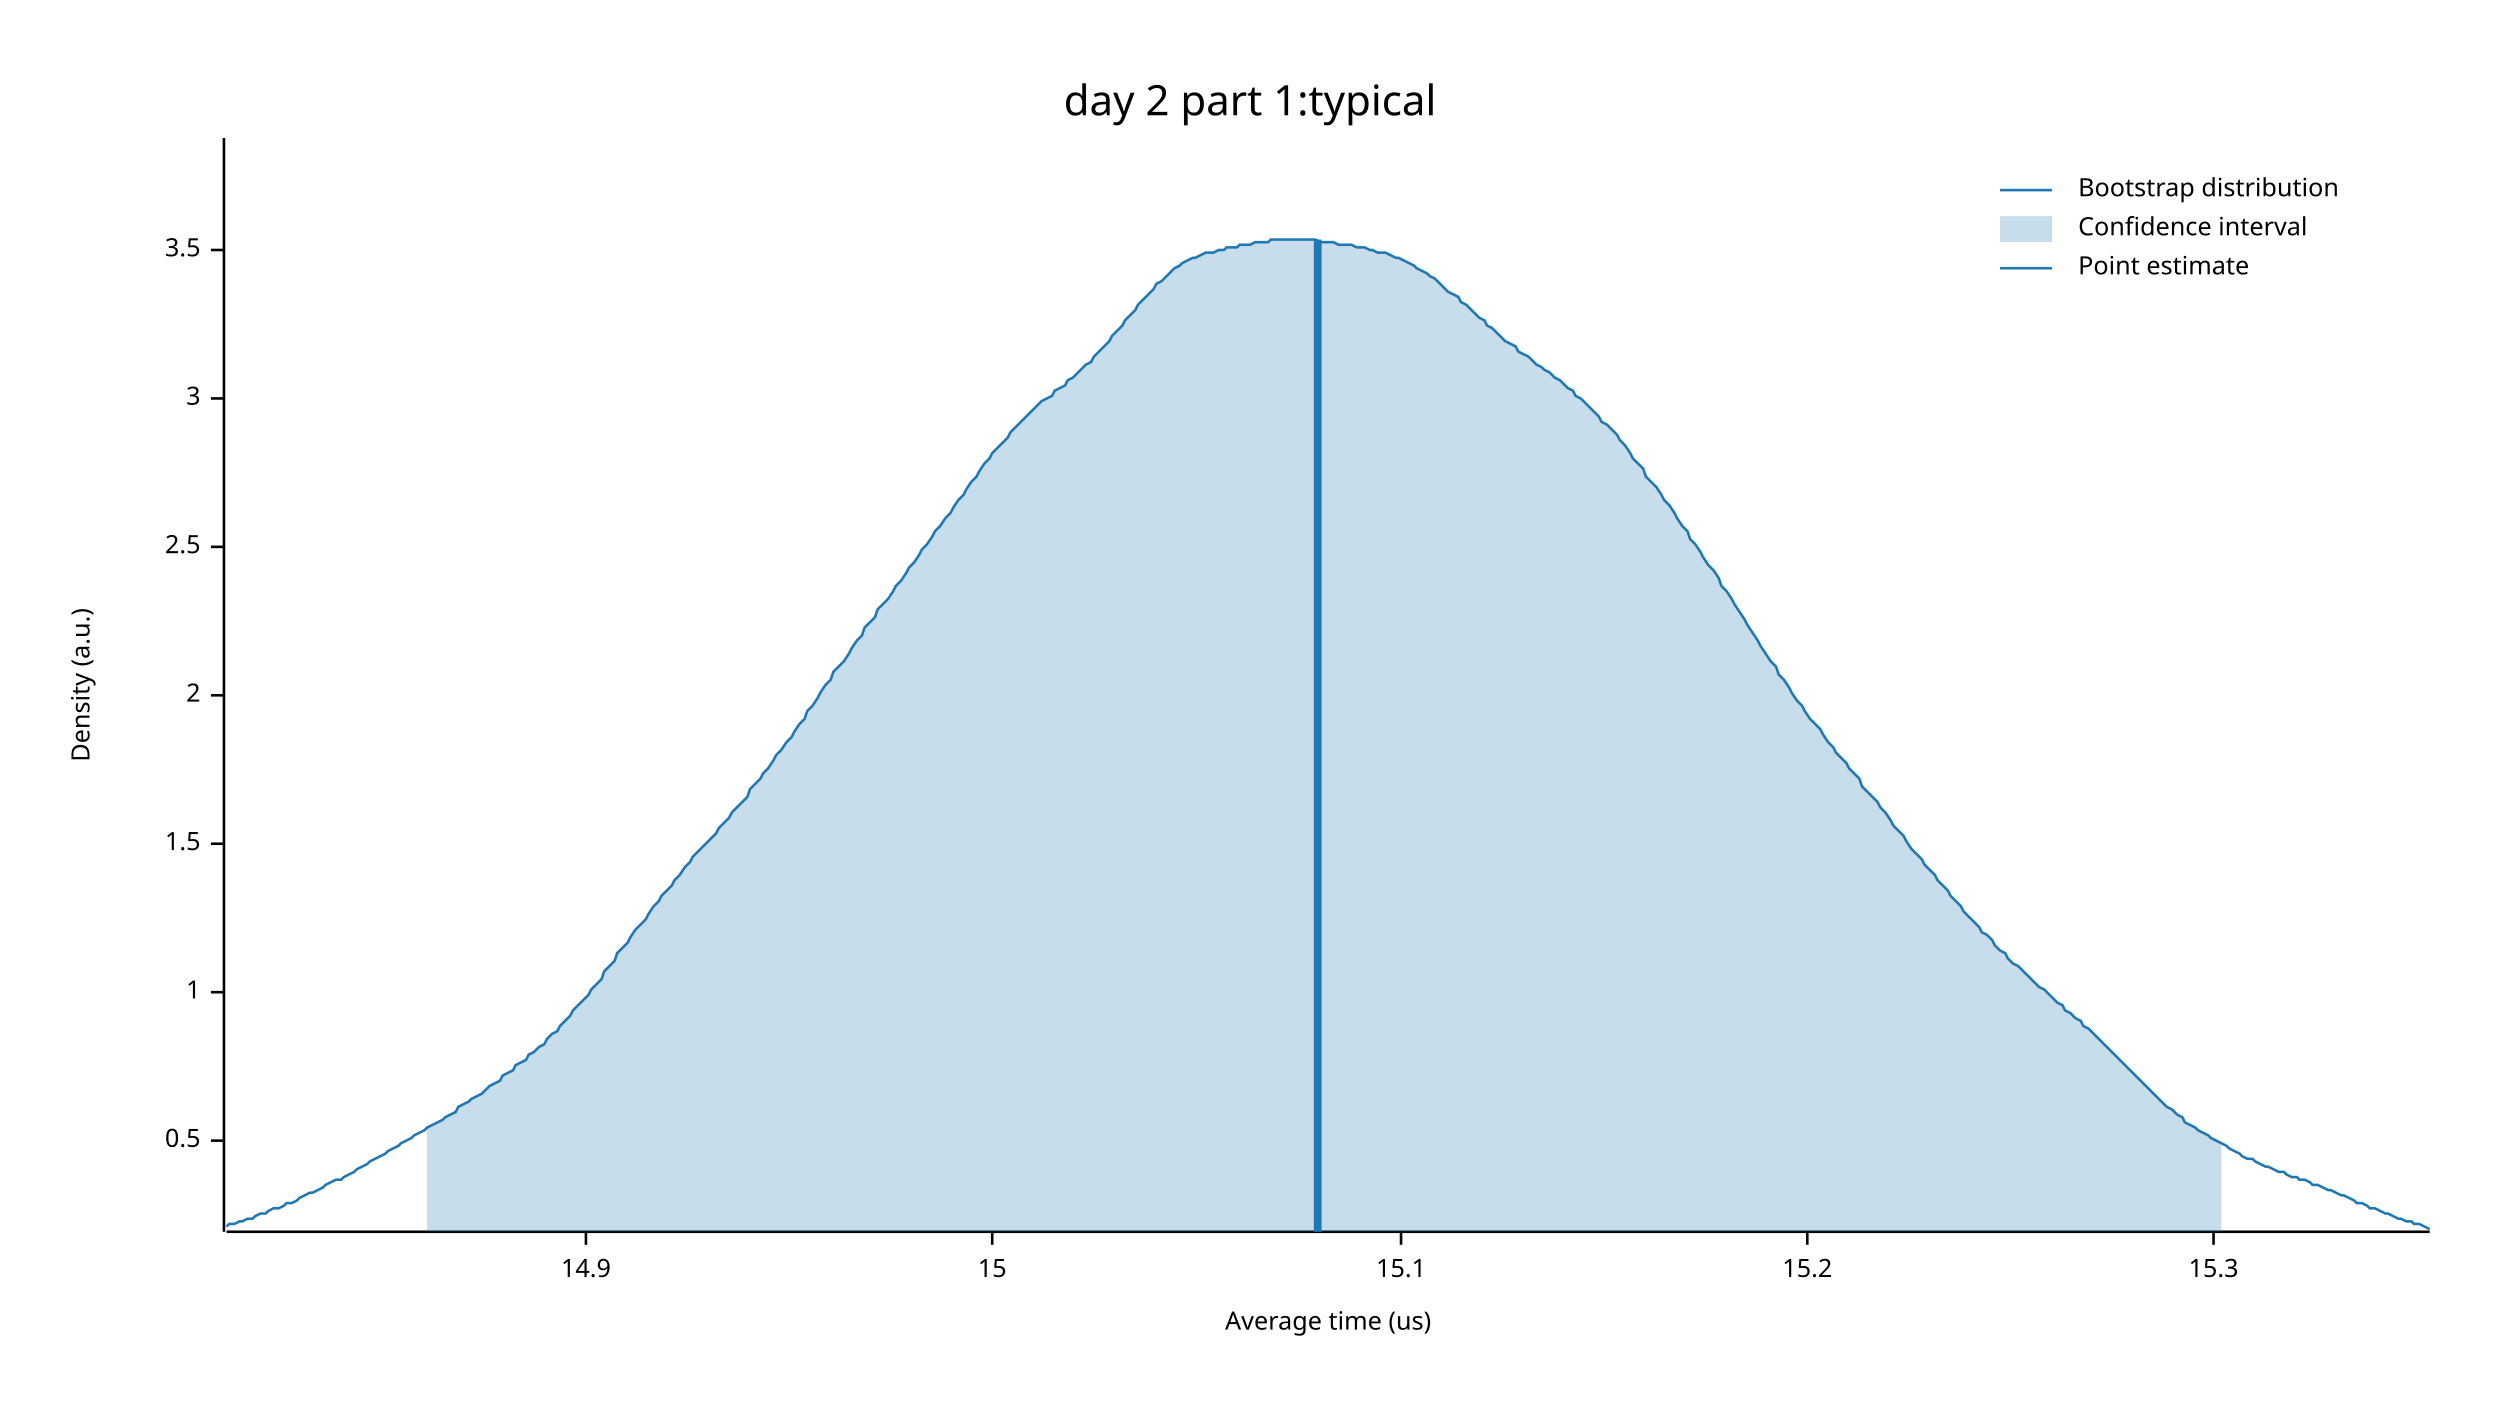
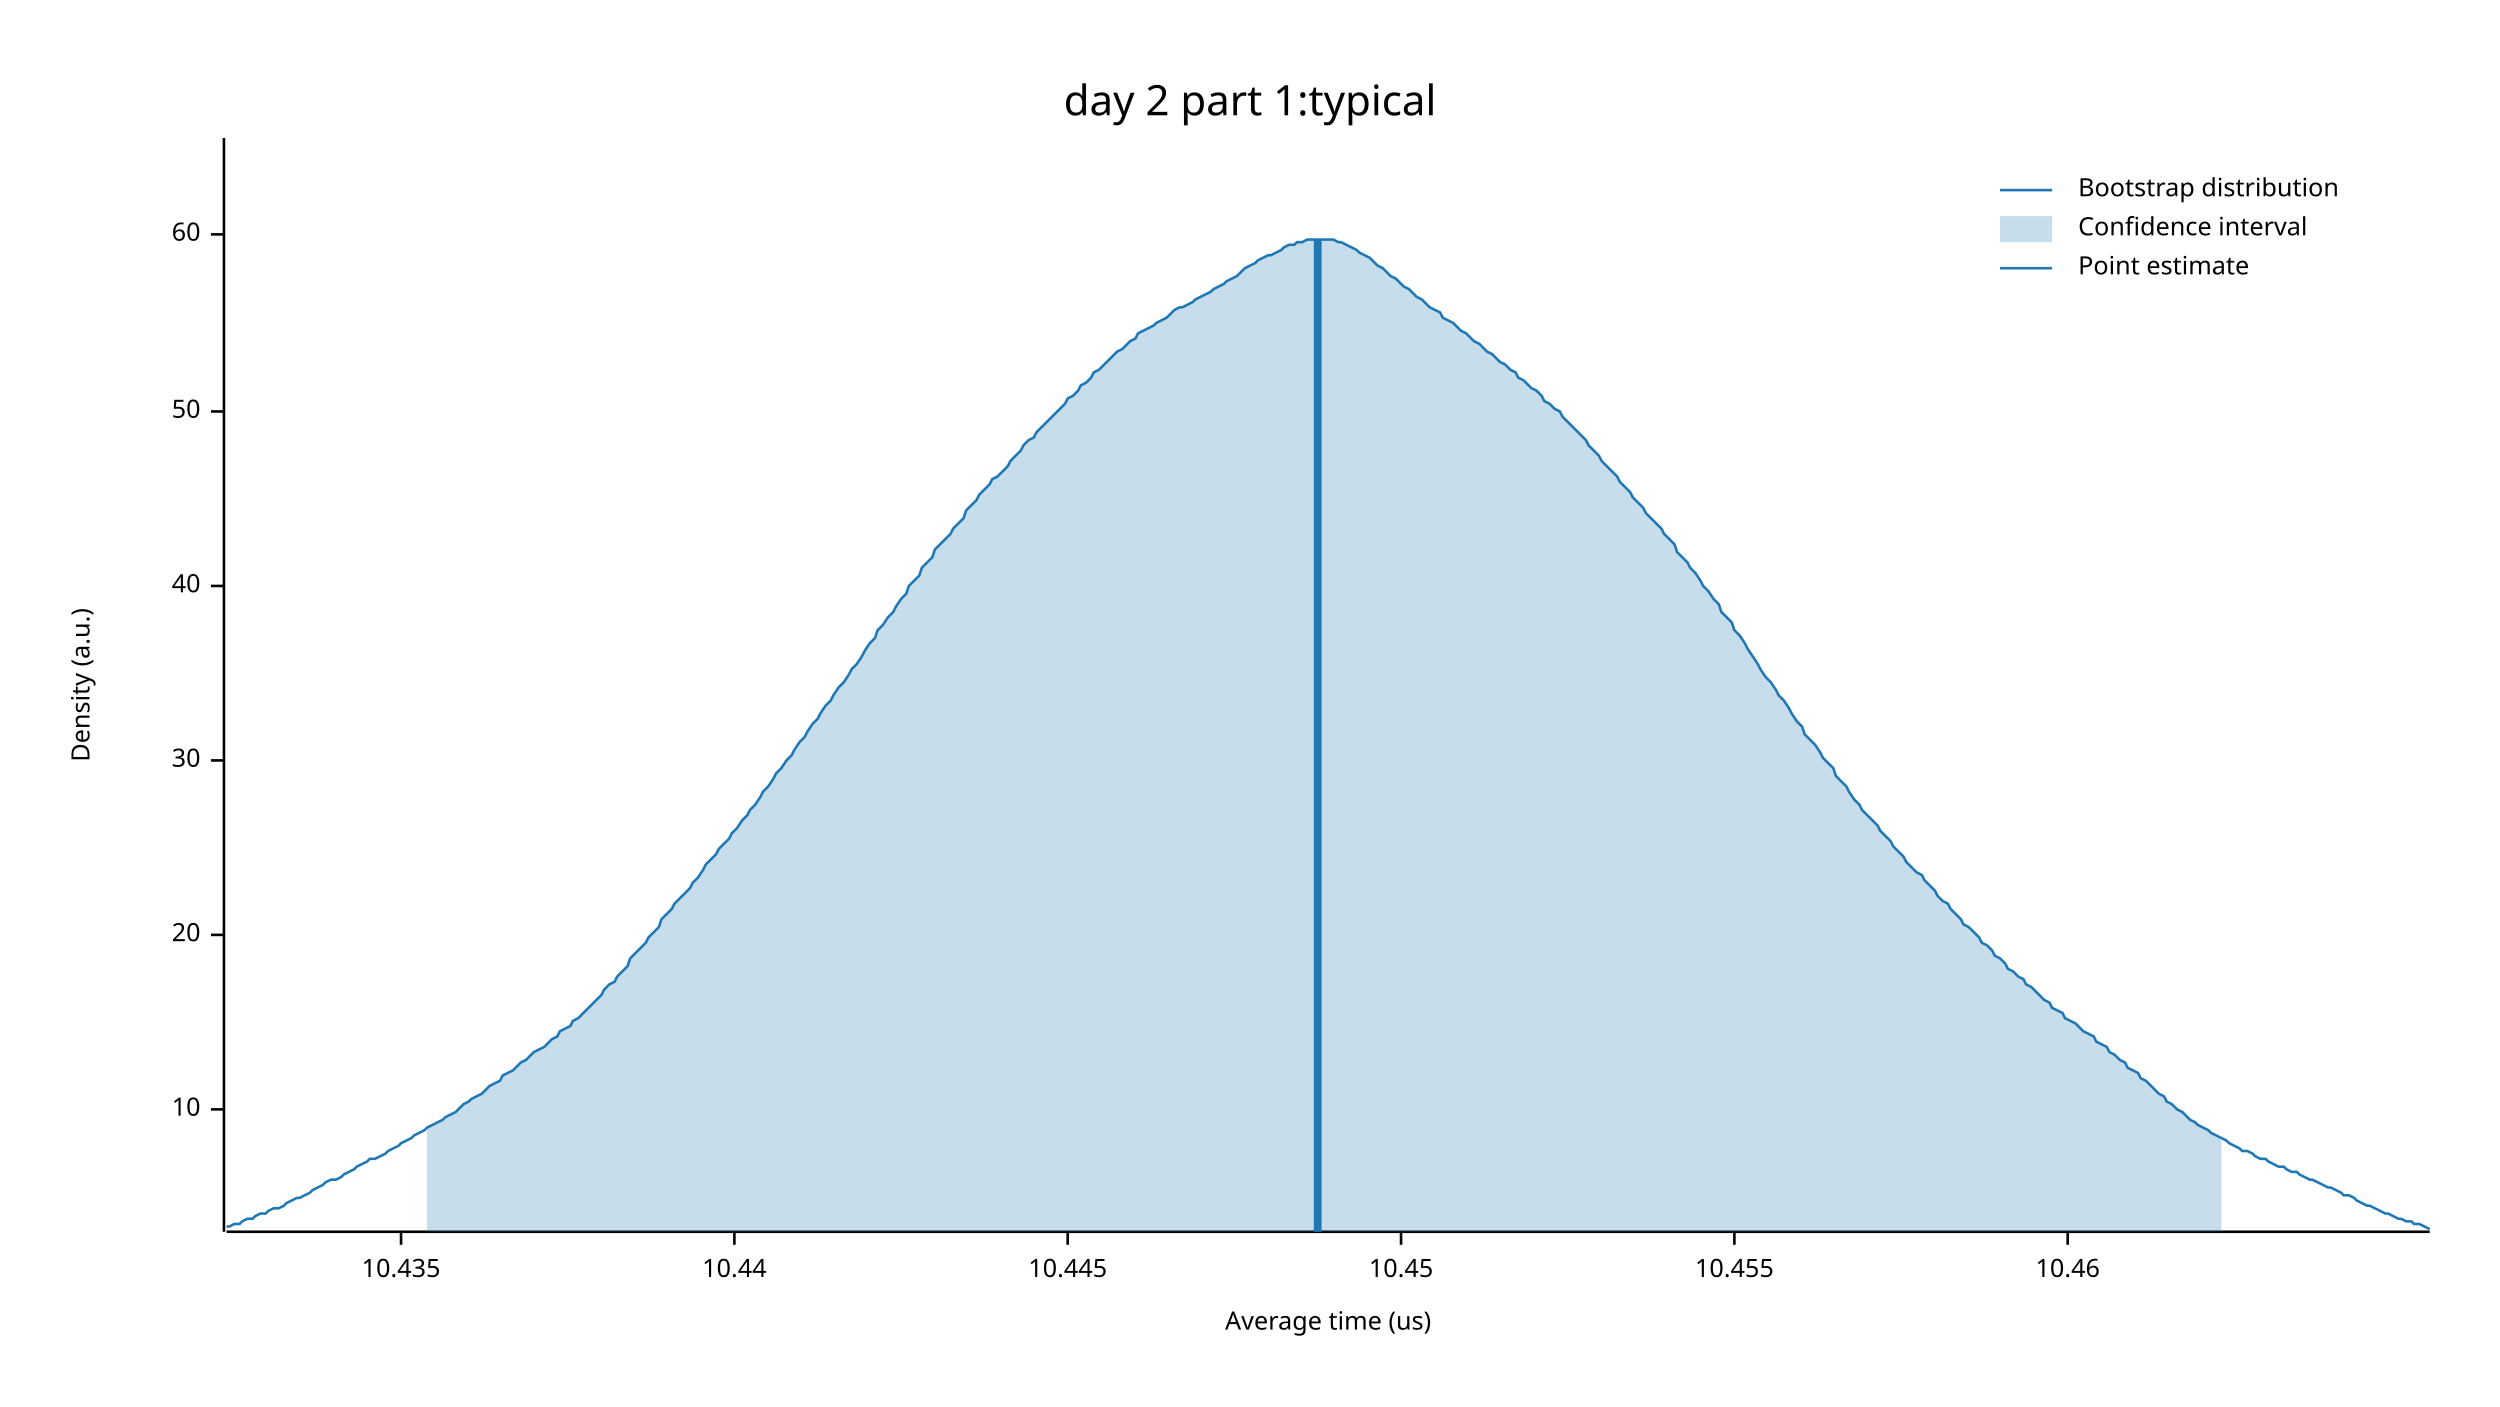
<svg xmlns="http://www.w3.org/2000/svg" width="960" height="540" viewBox="0 0 960 540">
  <text x="480" y="32" dy="0.76em" text-anchor="middle" font-family="sans-serif" font-size="16.129" opacity="1" fill="#000000">
day 2 part 1:typical
</text>
  <text x="27" y="263" dy="0.76em" text-anchor="middle" font-family="sans-serif" font-size="9.677" opacity="1" fill="#000000" transform="rotate(270, 27, 263)">
Density (a.u.)
</text>
  <text x="510" y="513" dy="-0.5ex" text-anchor="middle" font-family="sans-serif" font-size="9.677" opacity="1" fill="#000000">
Average time (us)
</text>
  <polyline fill="none" opacity="1" stroke="#000000" stroke-width="1" points="86,53 86,473 " />
-   <text x="77" y="438" dy="0.5ex" text-anchor="end" font-family="sans-serif" font-size="9.677" opacity="1" fill="#000000">
- 0.5
+   <text x="77" y="426" dy="0.5ex" text-anchor="end" font-family="sans-serif" font-size="9.677" opacity="1" fill="#000000">
+ 10
</text>
-   <polyline fill="none" opacity="1" stroke="#000000" stroke-width="1" points="81,438 86,438 " />
-   <text x="77" y="381" dy="0.5ex" text-anchor="end" font-family="sans-serif" font-size="9.677" opacity="1" fill="#000000">
- 1
+   <polyline fill="none" opacity="1" stroke="#000000" stroke-width="1" points="81,426 86,426 " />
+   <text x="77" y="359" dy="0.5ex" text-anchor="end" font-family="sans-serif" font-size="9.677" opacity="1" fill="#000000">
+ 20
</text>
-   <polyline fill="none" opacity="1" stroke="#000000" stroke-width="1" points="81,381 86,381 " />
-   <text x="77" y="324" dy="0.5ex" text-anchor="end" font-family="sans-serif" font-size="9.677" opacity="1" fill="#000000">
- 1.5
+   <polyline fill="none" opacity="1" stroke="#000000" stroke-width="1" points="81,359 86,359 " />
+   <text x="77" y="292" dy="0.5ex" text-anchor="end" font-family="sans-serif" font-size="9.677" opacity="1" fill="#000000">
+ 30
</text>
-   <polyline fill="none" opacity="1" stroke="#000000" stroke-width="1" points="81,324 86,324 " />
-   <text x="77" y="267" dy="0.5ex" text-anchor="end" font-family="sans-serif" font-size="9.677" opacity="1" fill="#000000">
- 2
+   <polyline fill="none" opacity="1" stroke="#000000" stroke-width="1" points="81,292 86,292 " />
+   <text x="77" y="225" dy="0.5ex" text-anchor="end" font-family="sans-serif" font-size="9.677" opacity="1" fill="#000000">
+ 40
</text>
-   <polyline fill="none" opacity="1" stroke="#000000" stroke-width="1" points="81,267 86,267 " />
-   <text x="77" y="210" dy="0.5ex" text-anchor="end" font-family="sans-serif" font-size="9.677" opacity="1" fill="#000000">
- 2.5
+   <polyline fill="none" opacity="1" stroke="#000000" stroke-width="1" points="81,225 86,225 " />
+   <text x="77" y="158" dy="0.5ex" text-anchor="end" font-family="sans-serif" font-size="9.677" opacity="1" fill="#000000">
+ 50
</text>
-   <polyline fill="none" opacity="1" stroke="#000000" stroke-width="1" points="81,210 86,210 " />
-   <text x="77" y="153" dy="0.5ex" text-anchor="end" font-family="sans-serif" font-size="9.677" opacity="1" fill="#000000">
- 3
+   <polyline fill="none" opacity="1" stroke="#000000" stroke-width="1" points="81,158 86,158 " />
+   <text x="77" y="90" dy="0.5ex" text-anchor="end" font-family="sans-serif" font-size="9.677" opacity="1" fill="#000000">
+ 60
</text>
-   <polyline fill="none" opacity="1" stroke="#000000" stroke-width="1" points="81,153 86,153 " />
-   <text x="77" y="96" dy="0.5ex" text-anchor="end" font-family="sans-serif" font-size="9.677" opacity="1" fill="#000000">
- 3.5
+   <polyline fill="none" opacity="1" stroke="#000000" stroke-width="1" points="81,90 86,90 " />
+   <polyline fill="none" opacity="1" stroke="#000000" stroke-width="1" points="87,473 933,473 " />
+   <text x="154" y="483" dy="0.76em" text-anchor="middle" font-family="sans-serif" font-size="9.677" opacity="1" fill="#000000">
+ 10.435
</text>
-   <polyline fill="none" opacity="1" stroke="#000000" stroke-width="1" points="81,96 86,96 " />
-   <polyline fill="none" opacity="1" stroke="#000000" stroke-width="1" points="87,473 933,473 " />
-   <text x="225" y="483" dy="0.76em" text-anchor="middle" font-family="sans-serif" font-size="9.677" opacity="1" fill="#000000">
- 14.9
+   <polyline fill="none" opacity="1" stroke="#000000" stroke-width="1" points="154,473 154,478 " />
+   <text x="282" y="483" dy="0.76em" text-anchor="middle" font-family="sans-serif" font-size="9.677" opacity="1" fill="#000000">
+ 10.44
</text>
-   <polyline fill="none" opacity="1" stroke="#000000" stroke-width="1" points="225,473 225,478 " />
-   <text x="381" y="483" dy="0.76em" text-anchor="middle" font-family="sans-serif" font-size="9.677" opacity="1" fill="#000000">
- 15
+   <polyline fill="none" opacity="1" stroke="#000000" stroke-width="1" points="282,473 282,478 " />
+   <text x="410" y="483" dy="0.76em" text-anchor="middle" font-family="sans-serif" font-size="9.677" opacity="1" fill="#000000">
+ 10.445
</text>
-   <polyline fill="none" opacity="1" stroke="#000000" stroke-width="1" points="381,473 381,478 " />
+   <polyline fill="none" opacity="1" stroke="#000000" stroke-width="1" points="410,473 410,478 " />
  <text x="538" y="483" dy="0.76em" text-anchor="middle" font-family="sans-serif" font-size="9.677" opacity="1" fill="#000000">
- 15.1
+ 10.45
</text>
  <polyline fill="none" opacity="1" stroke="#000000" stroke-width="1" points="538,473 538,478 " />
-   <text x="694" y="483" dy="0.76em" text-anchor="middle" font-family="sans-serif" font-size="9.677" opacity="1" fill="#000000">
- 15.2
+   <text x="666" y="483" dy="0.76em" text-anchor="middle" font-family="sans-serif" font-size="9.677" opacity="1" fill="#000000">
+ 10.455
</text>
-   <polyline fill="none" opacity="1" stroke="#000000" stroke-width="1" points="694,473 694,478 " />
-   <text x="850" y="483" dy="0.76em" text-anchor="middle" font-family="sans-serif" font-size="9.677" opacity="1" fill="#000000">
- 15.3
+   <polyline fill="none" opacity="1" stroke="#000000" stroke-width="1" points="666,473 666,478 " />
+   <text x="794" y="483" dy="0.76em" text-anchor="middle" font-family="sans-serif" font-size="9.677" opacity="1" fill="#000000">
+ 10.46
</text>
-   <polyline fill="none" opacity="1" stroke="#000000" stroke-width="1" points="850,473 850,478 " />
-   <polyline fill="none" opacity="1" stroke="#1F78B4" stroke-width="1" points="87,471 88,470 90,470 92,469 93,469 95,468 97,468 98,467 100,466 102,466 103,465 105,464 107,464 109,463 110,462 112,462 114,461 115,460 117,459 119,458 120,458 122,457 124,456 125,455 127,454 129,453 131,453 132,452 134,451 136,450 137,449 139,448 141,447 142,446 144,445 146,444 148,443 149,442 151,441 153,440 154,439 156,438 158,437 159,436 161,435 163,434 164,433 166,432 168,431 170,430 171,429 173,428 175,427 176,425 178,424 180,423 181,422 183,421 185,420 187,418 188,417 190,416 192,415 193,413 195,412 197,411 198,409 200,408 202,407 203,405 205,404 207,402 209,401 210,399 212,397 214,396 215,394 217,392 219,390 220,388 222,386 224,384 226,382 227,380 229,378 231,376 232,373 234,371 236,369 237,366 239,364 241,362 242,360 244,357 246,355 248,353 249,351 251,348 253,346 254,344 256,342 258,340 259,338 261,336 263,333 265,331 266,329 268,327 270,325 271,324 273,322 275,320 276,318 278,316 280,314 281,312 283,310 285,308 287,306 288,303 290,301 292,299 293,297 295,295 297,292 298,290 300,288 302,285 304,283 305,281 307,278 309,276 310,273 312,271 314,268 315,266 317,263 319,261 320,258 322,256 324,254 326,251 327,249 329,246 331,244 332,241 334,239 336,237 337,234 339,232 341,230 343,227 344,225 346,223 348,220 349,218 351,216 353,213 354,211 356,209 358,206 359,204 361,202 363,199 365,197 366,195 368,192 370,190 371,188 373,185 375,183 376,181 378,178 380,176 381,174 383,172 385,170 387,168 388,166 390,164 392,162 393,161 395,159 397,157 398,156 400,154 402,153 404,152 405,150 407,149 409,148 410,146 412,145 414,143 415,142 417,140 419,139 420,137 422,135 424,133 426,131 427,129 429,127 431,125 432,123 434,121 436,119 437,117 439,115 441,113 443,111 444,109 446,108 448,106 449,105 451,103 453,102 454,101 456,100 458,99 459,99 461,98 463,97 465,97 466,97 468,96 470,96 471,95 473,95 475,95 476,94 478,94 480,94 482,93 483,93 485,93 487,93 488,92 490,92 492,92 493,92 495,92 497,92 498,92 500,92 502,92 504,92 505,92 507,93 509,93 510,93 512,93 514,94 515,94 517,94 519,94 521,95 522,95 524,95 526,96 527,96 529,97 531,97 532,97 534,98 536,99 537,99 539,100 541,101 543,102 544,103 546,104 548,105 549,106 551,107 553,109 554,110 556,112 558,113 560,114 561,116 563,117 565,119 566,120 568,122 570,123 571,125 573,126 575,128 576,129 578,131 580,132 582,133 583,135 585,136 587,137 588,138 590,140 592,141 593,142 595,143 597,145 599,146 600,147 602,149 604,150 605,152 607,153 609,155 610,156 612,158 614,160 615,162 617,163 619,165 621,167 622,169 624,171 626,174 627,176 629,178 631,180 632,183 634,185 636,187 638,190 639,192 641,194 643,197 644,199 646,202 648,204 649,207 651,209 653,212 654,214 656,217 658,219 660,222 661,225 663,227 665,230 666,232 668,235 670,238 671,240 673,243 675,246 676,248 678,251 680,254 682,256 683,259 685,261 687,264 688,266 690,269 692,271 693,273 695,276 697,278 699,280 700,282 702,285 704,287 705,289 707,291 709,293 710,295 712,297 714,299 715,302 717,304 719,306 721,308 722,310 724,312 726,315 727,317 729,319 731,321 732,323 734,326 736,328 738,330 739,332 741,334 743,336 744,338 746,340 748,342 749,344 751,346 753,348 754,350 756,352 758,354 760,356 761,358 763,359 765,361 766,363 768,365 770,366 771,368 773,370 775,371 777,373 778,374 780,376 782,378 783,379 785,380 787,382 788,383 790,385 792,386 793,388 795,389 797,391 799,392 800,394 802,395 804,397 805,398 807,400 809,402 810,403 812,405 814,407 816,409 817,410 819,412 821,414 822,415 824,417 826,419 827,420 829,422 831,424 832,425 834,426 836,428 838,429 839,431 841,432 843,433 844,434 846,435 848,436 849,437 851,438 853,439 855,440 856,441 858,442 860,443 861,444 863,445 865,445 866,446 868,447 870,448 871,448 873,449 875,450 877,450 878,451 880,452 882,452 883,453 885,453 887,454 888,455 890,455 892,456 894,457 895,457 897,458 899,459 900,459 902,460 904,461 905,462 907,462 909,463 910,464 912,464 914,465 916,466 917,466 919,467 921,468 922,468 924,469 926,469 927,470 929,470 931,471 933,472 " />
-   <polygon opacity="0.25" fill="#1F78B4" points="164,433 166,432 168,431 170,430 171,429 173,428 175,427 176,425 178,424 180,423 181,422 183,421 185,420 187,418 188,417 190,416 192,415 193,413 195,412 197,411 198,409 200,408 202,407 203,405 205,404 207,402 209,401 210,399 212,397 214,396 215,394 217,392 219,390 220,388 222,386 224,384 226,382 227,380 229,378 231,376 232,373 234,371 236,369 237,366 239,364 241,362 242,360 244,357 246,355 248,353 249,351 251,348 253,346 254,344 256,342 258,340 259,338 261,336 263,333 265,331 266,329 268,327 270,325 271,324 273,322 275,320 276,318 278,316 280,314 281,312 283,310 285,308 287,306 288,303 290,301 292,299 293,297 295,295 297,292 298,290 300,288 302,285 304,283 305,281 307,278 309,276 310,273 312,271 314,268 315,266 317,263 319,261 320,258 322,256 324,254 326,251 327,249 329,246 331,244 332,241 334,239 336,237 337,234 339,232 341,230 343,227 344,225 346,223 348,220 349,218 351,216 353,213 354,211 356,209 358,206 359,204 361,202 363,199 365,197 366,195 368,192 370,190 371,188 373,185 375,183 376,181 378,178 380,176 381,174 383,172 385,170 387,168 388,166 390,164 392,162 393,161 395,159 397,157 398,156 400,154 402,153 404,152 405,150 407,149 409,148 410,146 412,145 414,143 415,142 417,140 419,139 420,137 422,135 424,133 426,131 427,129 429,127 431,125 432,123 434,121 436,119 437,117 439,115 441,113 443,111 444,109 446,108 448,106 449,105 451,103 453,102 454,101 456,100 458,99 459,99 461,98 463,97 465,97 466,97 468,96 470,96 471,95 473,95 475,95 476,94 478,94 480,94 482,93 483,93 485,93 487,93 488,92 490,92 492,92 493,92 495,92 497,92 498,92 500,92 502,92 504,92 505,92 507,93 509,93 510,93 512,93 514,94 515,94 517,94 519,94 521,95 522,95 524,95 526,96 527,96 529,97 531,97 532,97 534,98 536,99 537,99 539,100 541,101 543,102 544,103 546,104 548,105 549,106 551,107 553,109 554,110 556,112 558,113 560,114 561,116 563,117 565,119 566,120 568,122 570,123 571,125 573,126 575,128 576,129 578,131 580,132 582,133 583,135 585,136 587,137 588,138 590,140 592,141 593,142 595,143 597,145 599,146 600,147 602,149 604,150 605,152 607,153 609,155 610,156 612,158 614,160 615,162 617,163 619,165 621,167 622,169 624,171 626,174 627,176 629,178 631,180 632,183 634,185 636,187 638,190 639,192 641,194 643,197 644,199 646,202 648,204 649,207 651,209 653,212 654,214 656,217 658,219 660,222 661,225 663,227 665,230 666,232 668,235 670,238 671,240 673,243 675,246 676,248 678,251 680,254 682,256 683,259 685,261 687,264 688,266 690,269 692,271 693,273 695,276 697,278 699,280 700,282 702,285 704,287 705,289 707,291 709,293 710,295 712,297 714,299 715,302 717,304 719,306 721,308 722,310 724,312 726,315 727,317 729,319 731,321 732,323 734,326 736,328 738,330 739,332 741,334 743,336 744,338 746,340 748,342 749,344 751,346 753,348 754,350 756,352 758,354 760,356 761,358 763,359 765,361 766,363 768,365 770,366 771,368 773,370 775,371 777,373 778,374 780,376 782,378 783,379 785,380 787,382 788,383 790,385 792,386 793,388 795,389 797,391 799,392 800,394 802,395 804,397 805,398 807,400 809,402 810,403 812,405 814,407 816,409 817,410 819,412 821,414 822,415 824,417 826,419 827,420 829,422 831,424 832,425 834,426 836,428 838,429 839,431 841,432 843,433 844,434 846,435 848,436 849,437 851,438 853,439 853,473 164,473 " />
+   <polyline fill="none" opacity="1" stroke="#000000" stroke-width="1" points="794,473 794,478 " />
+   <polyline fill="none" opacity="1" stroke="#1F78B4" stroke-width="1" points="87,471 88,471 90,470 92,470 93,469 95,468 97,468 98,467 100,466 102,466 103,465 105,464 107,464 109,463 110,462 112,461 114,460 115,460 117,459 119,458 120,457 122,456 124,455 125,454 127,453 129,453 131,452 132,451 134,450 136,449 137,448 139,447 141,446 142,445 144,445 146,444 148,443 149,442 151,441 153,440 154,439 156,438 158,437 159,436 161,435 163,434 164,433 166,432 168,431 170,430 171,429 173,428 175,427 176,426 178,424 180,423 181,422 183,421 185,420 187,418 188,417 190,416 192,415 193,413 195,412 197,411 198,410 200,408 202,407 203,406 205,404 207,403 209,402 210,401 212,399 214,398 215,396 217,395 219,394 220,392 222,391 224,389 226,387 227,386 229,384 231,382 232,380 234,378 236,377 237,375 239,373 241,371 242,368 244,366 246,364 248,362 249,360 251,358 253,356 254,353 256,351 258,349 259,347 261,345 263,343 265,341 266,339 268,337 270,334 271,332 273,330 275,328 276,326 278,324 280,322 281,320 283,318 285,315 287,313 288,311 290,309 292,306 293,304 295,302 297,299 298,297 300,295 302,292 304,290 305,288 307,285 309,283 310,281 312,278 314,276 315,274 317,271 319,269 320,267 322,264 324,262 326,259 327,257 329,255 331,252 332,250 334,247 336,245 337,242 339,240 341,237 343,235 344,233 346,230 348,228 349,225 351,223 353,221 354,218 356,216 358,214 359,211 361,209 363,207 365,205 366,203 368,201 370,199 371,196 373,194 375,192 376,190 378,188 380,186 381,184 383,183 385,181 387,179 388,177 390,175 392,173 393,171 395,169 397,168 398,166 400,164 402,162 404,160 405,159 407,157 409,155 410,153 412,152 414,150 415,148 417,147 419,145 420,143 422,142 424,140 426,138 427,137 429,135 431,134 432,133 434,131 436,130 437,128 439,127 441,126 443,125 444,124 446,123 448,122 449,121 451,119 453,118 454,118 456,117 458,116 459,115 461,114 463,113 465,112 466,111 468,110 470,109 471,108 473,107 475,106 476,105 478,103 480,102 482,101 483,100 485,99 487,98 488,98 490,97 492,96 493,95 495,94 497,94 498,93 500,93 502,92 504,92 505,92 507,92 509,92 510,92 512,92 514,93 515,93 517,94 519,95 521,96 522,97 524,98 526,99 527,100 529,102 531,103 532,104 534,106 536,107 537,108 539,110 541,111 543,113 544,114 546,115 548,117 549,118 551,119 553,120 554,122 556,123 558,124 560,126 561,127 563,128 565,130 566,131 568,132 570,134 571,135 573,136 575,138 576,139 578,140 580,142 582,143 583,145 585,146 587,148 588,149 590,150 592,152 593,154 595,155 597,157 599,158 600,160 602,162 604,164 605,165 607,167 609,169 610,171 612,173 614,175 615,177 617,179 619,181 621,183 622,185 624,187 626,189 627,191 629,193 631,195 632,197 634,199 636,201 638,203 639,205 641,207 643,209 644,212 646,214 648,216 649,218 651,220 653,223 654,225 656,227 658,230 660,232 661,235 663,237 665,239 666,242 668,244 670,247 671,249 673,252 675,255 676,257 678,260 680,262 682,265 683,267 685,269 687,272 688,274 690,277 692,279 693,282 695,284 697,286 699,289 700,291 702,293 704,295 705,298 707,300 709,302 710,304 712,307 714,309 715,311 717,313 719,315 721,317 722,319 724,321 726,323 727,325 729,327 731,329 732,331 734,333 736,335 738,336 739,338 741,340 743,342 744,344 746,346 748,347 749,349 751,351 753,353 754,355 756,356 758,358 760,360 761,362 763,363 765,365 766,367 768,368 770,370 771,372 773,373 775,375 777,376 778,378 780,379 782,381 783,382 785,384 787,385 788,387 790,388 792,389 793,391 795,392 797,393 799,395 800,396 802,397 804,398 805,400 807,401 809,402 810,404 812,405 814,407 816,408 817,410 819,411 821,412 822,414 824,415 826,417 827,418 829,420 831,421 832,423 834,424 836,426 838,427 839,428 841,430 843,431 844,432 846,433 848,434 849,435 851,436 853,437 855,438 856,439 858,440 860,441 861,442 863,442 865,443 866,444 868,445 870,445 871,446 873,447 875,448 877,448 878,449 880,450 882,450 883,451 885,452 887,453 888,453 890,454 892,455 894,456 895,456 897,457 899,458 900,459 902,459 904,460 905,461 907,462 909,463 910,463 912,464 914,465 916,466 917,466 919,467 921,468 922,468 924,469 926,469 927,470 929,470 931,471 933,472 " />
+   <polygon opacity="0.25" fill="#1F78B4" points="164,433 166,432 168,431 170,430 171,429 173,428 175,427 176,426 178,424 180,423 181,422 183,421 185,420 187,418 188,417 190,416 192,415 193,413 195,412 197,411 198,410 200,408 202,407 203,406 205,404 207,403 209,402 210,401 212,399 214,398 215,396 217,395 219,394 220,392 222,391 224,389 226,387 227,386 229,384 231,382 232,380 234,378 236,377 237,375 239,373 241,371 242,368 244,366 246,364 248,362 249,360 251,358 253,356 254,353 256,351 258,349 259,347 261,345 263,343 265,341 266,339 268,337 270,334 271,332 273,330 275,328 276,326 278,324 280,322 281,320 283,318 285,315 287,313 288,311 290,309 292,306 293,304 295,302 297,299 298,297 300,295 302,292 304,290 305,288 307,285 309,283 310,281 312,278 314,276 315,274 317,271 319,269 320,267 322,264 324,262 326,259 327,257 329,255 331,252 332,250 334,247 336,245 337,242 339,240 341,237 343,235 344,233 346,230 348,228 349,225 351,223 353,221 354,218 356,216 358,214 359,211 361,209 363,207 365,205 366,203 368,201 370,199 371,196 373,194 375,192 376,190 378,188 380,186 381,184 383,183 385,181 387,179 388,177 390,175 392,173 393,171 395,169 397,168 398,166 400,164 402,162 404,160 405,159 407,157 409,155 410,153 412,152 414,150 415,148 417,147 419,145 420,143 422,142 424,140 426,138 427,137 429,135 431,134 432,133 434,131 436,130 437,128 439,127 441,126 443,125 444,124 446,123 448,122 449,121 451,119 453,118 454,118 456,117 458,116 459,115 461,114 463,113 465,112 466,111 468,110 470,109 471,108 473,107 475,106 476,105 478,103 480,102 482,101 483,100 485,99 487,98 488,98 490,97 492,96 493,95 495,94 497,94 498,93 500,93 502,92 504,92 505,92 507,92 509,92 510,92 512,92 514,93 515,93 517,94 519,95 521,96 522,97 524,98 526,99 527,100 529,102 531,103 532,104 534,106 536,107 537,108 539,110 541,111 543,113 544,114 546,115 548,117 549,118 551,119 553,120 554,122 556,123 558,124 560,126 561,127 563,128 565,130 566,131 568,132 570,134 571,135 573,136 575,138 576,139 578,140 580,142 582,143 583,145 585,146 587,148 588,149 590,150 592,152 593,154 595,155 597,157 599,158 600,160 602,162 604,164 605,165 607,167 609,169 610,171 612,173 614,175 615,177 617,179 619,181 621,183 622,185 624,187 626,189 627,191 629,193 631,195 632,197 634,199 636,201 638,203 639,205 641,207 643,209 644,212 646,214 648,216 649,218 651,220 653,223 654,225 656,227 658,230 660,232 661,235 663,237 665,239 666,242 668,244 670,247 671,249 673,252 675,255 676,257 678,260 680,262 682,265 683,267 685,269 687,272 688,274 690,277 692,279 693,282 695,284 697,286 699,289 700,291 702,293 704,295 705,298 707,300 709,302 710,304 712,307 714,309 715,311 717,313 719,315 721,317 722,319 724,321 726,323 727,325 729,327 731,329 732,331 734,333 736,335 738,336 739,338 741,340 743,342 744,344 746,346 748,347 749,349 751,351 753,353 754,355 756,356 758,358 760,360 761,362 763,363 765,365 766,367 768,368 770,370 771,372 773,373 775,375 777,376 778,378 780,379 782,381 783,382 785,384 787,385 788,387 790,388 792,389 793,391 795,392 797,393 799,395 800,396 802,397 804,398 805,400 807,401 809,402 810,404 812,405 814,407 816,408 817,410 819,411 821,412 822,414 824,415 826,417 827,418 829,420 831,421 832,423 834,424 836,426 838,427 839,428 841,430 843,431 844,432 846,433 848,434 849,435 851,436 853,437 853,473 164,473 " />
  <polyline fill="none" opacity="1" stroke="#1F78B4" stroke-width="3" points="506,473 506,92 " />
  <text x="798" y="68" dy="0.76em" text-anchor="start" font-family="sans-serif" font-size="9.677" opacity="1" fill="#000000">
Bootstrap distribution
</text>
  <text x="798" y="83" dy="0.76em" text-anchor="start" font-family="sans-serif" font-size="9.677" opacity="1" fill="#000000">
Confidence interval
</text>
  <text x="798" y="98" dy="0.76em" text-anchor="start" font-family="sans-serif" font-size="9.677" opacity="1" fill="#000000">
Point estimate
</text>
  <polyline fill="none" opacity="1" stroke="#1F78B4" stroke-width="1" points="768,73 788,73 " />
  <rect x="768" y="83" width="20" height="10" opacity="0.25" fill="#1F78B4" stroke="none" />
  <polyline fill="none" opacity="1" stroke="#1F78B4" stroke-width="1" points="768,103 788,103 " />
</svg>
